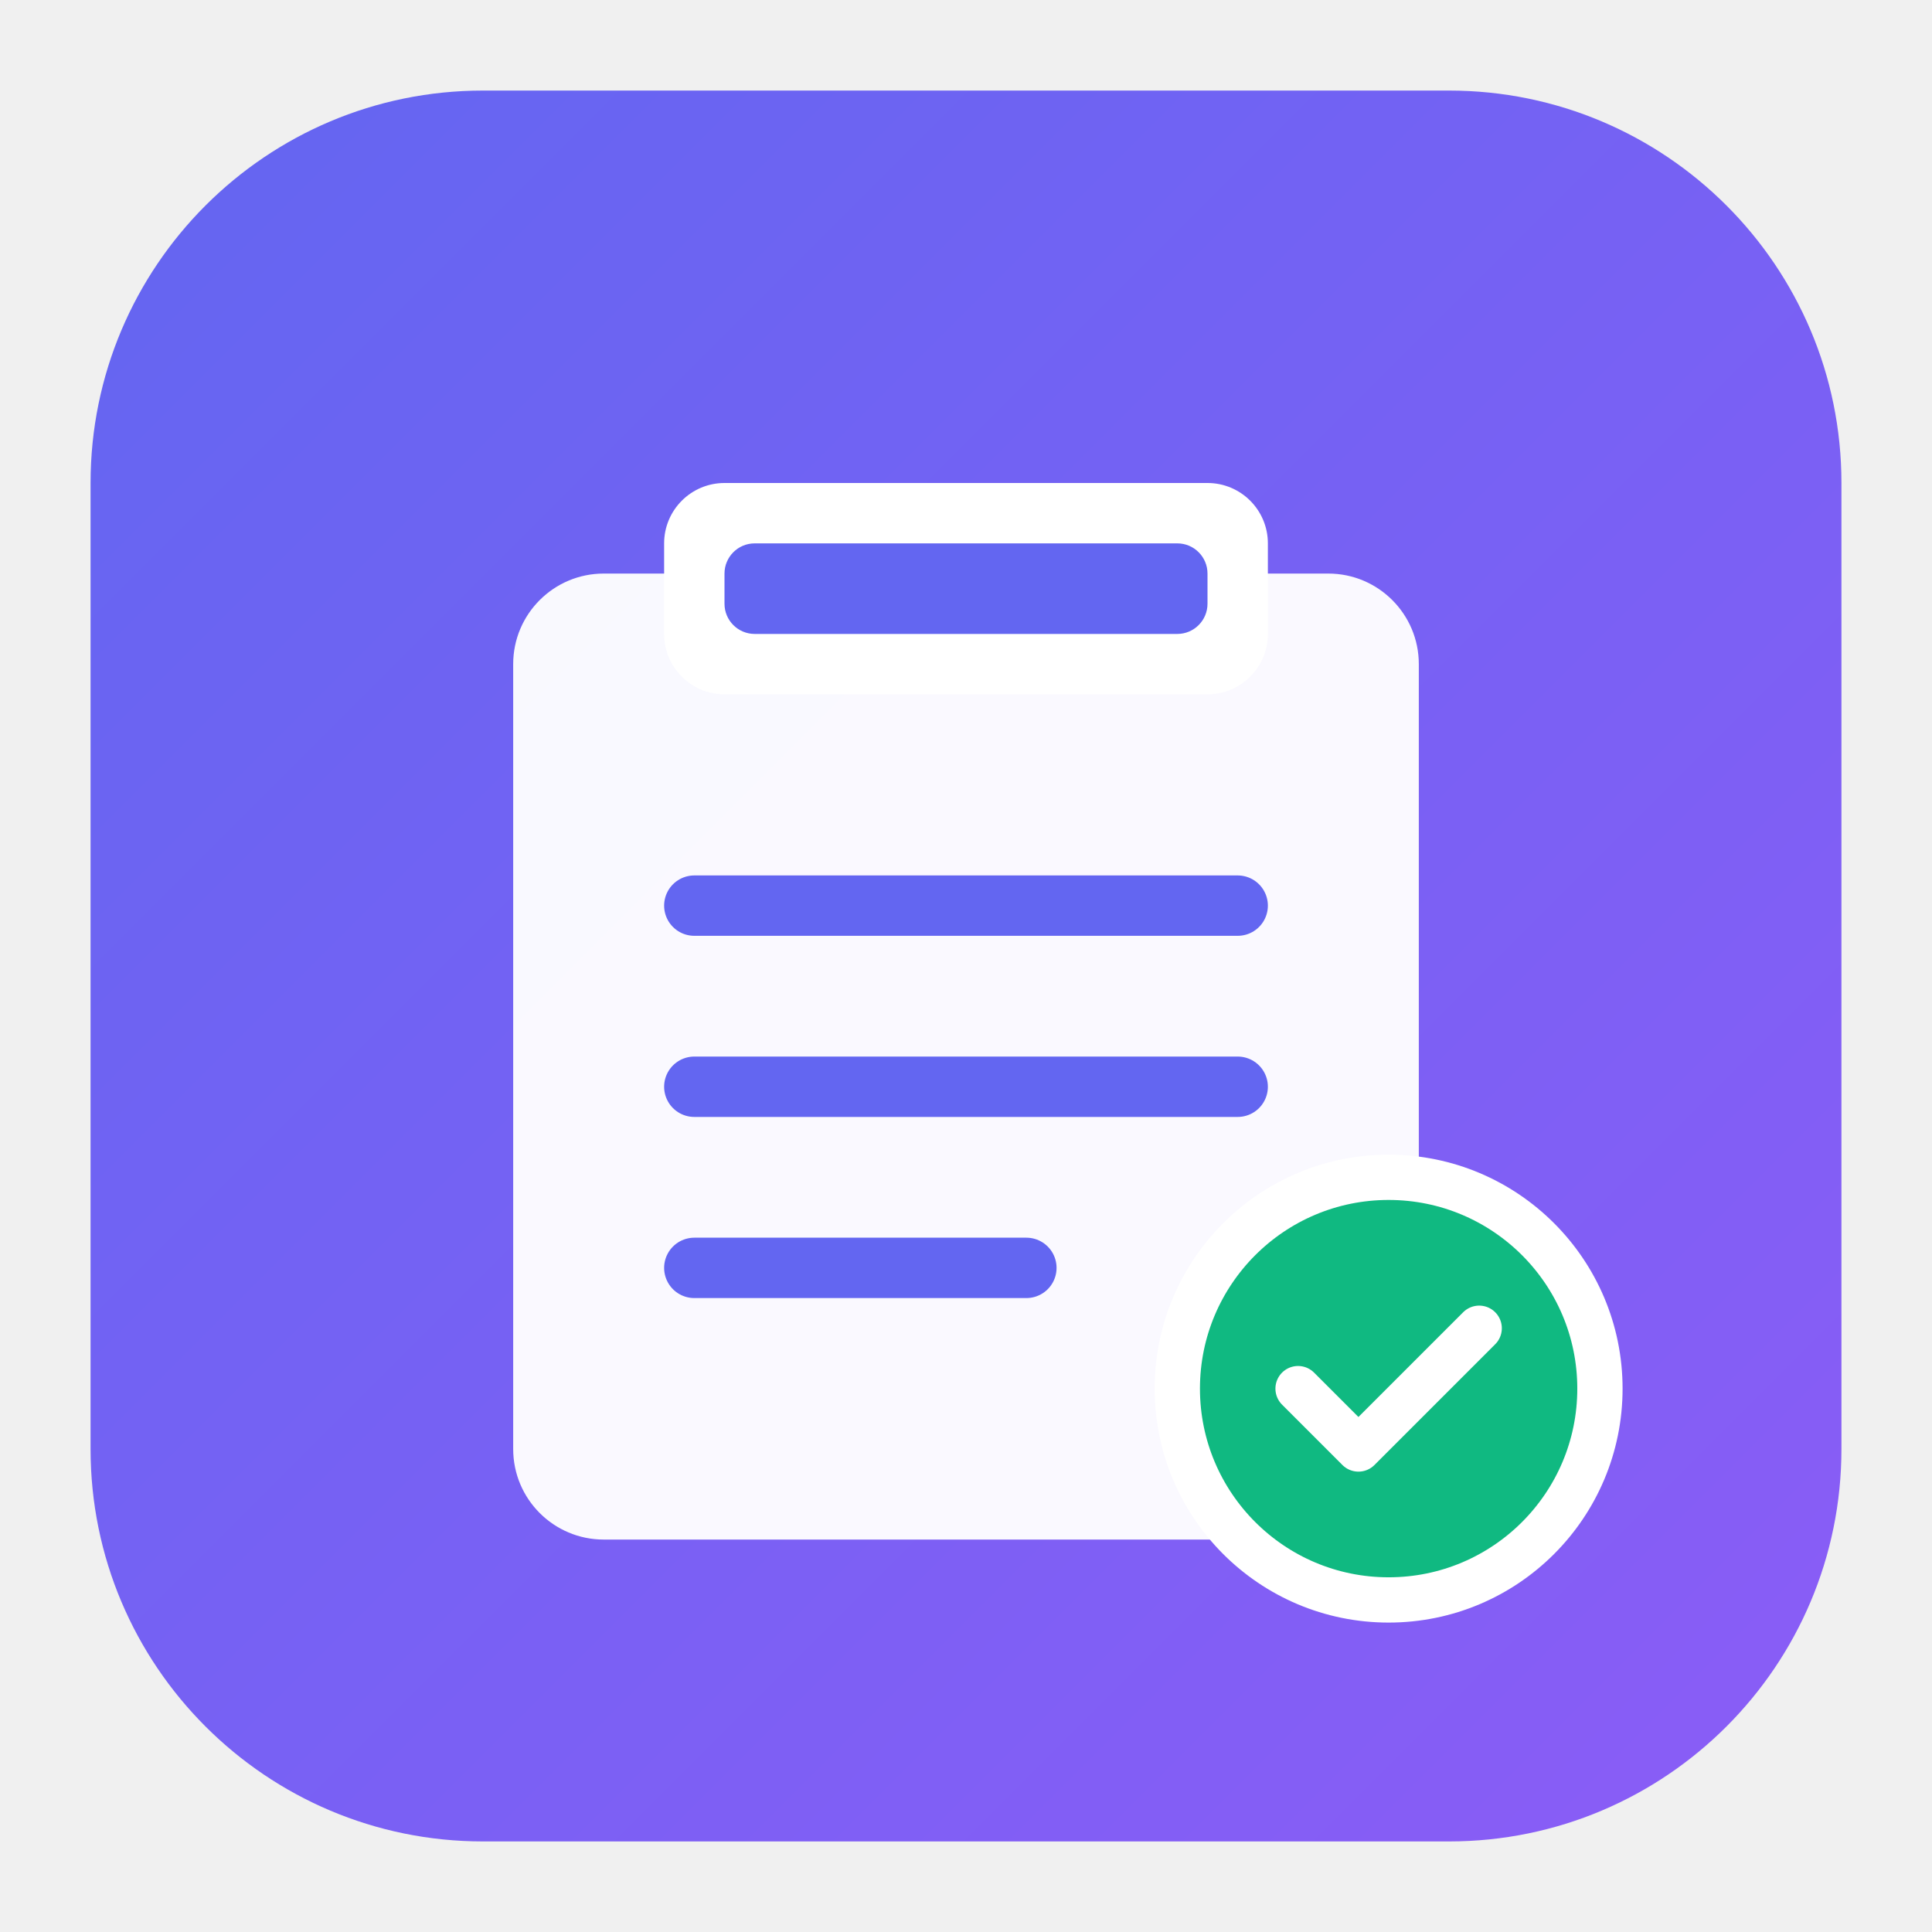
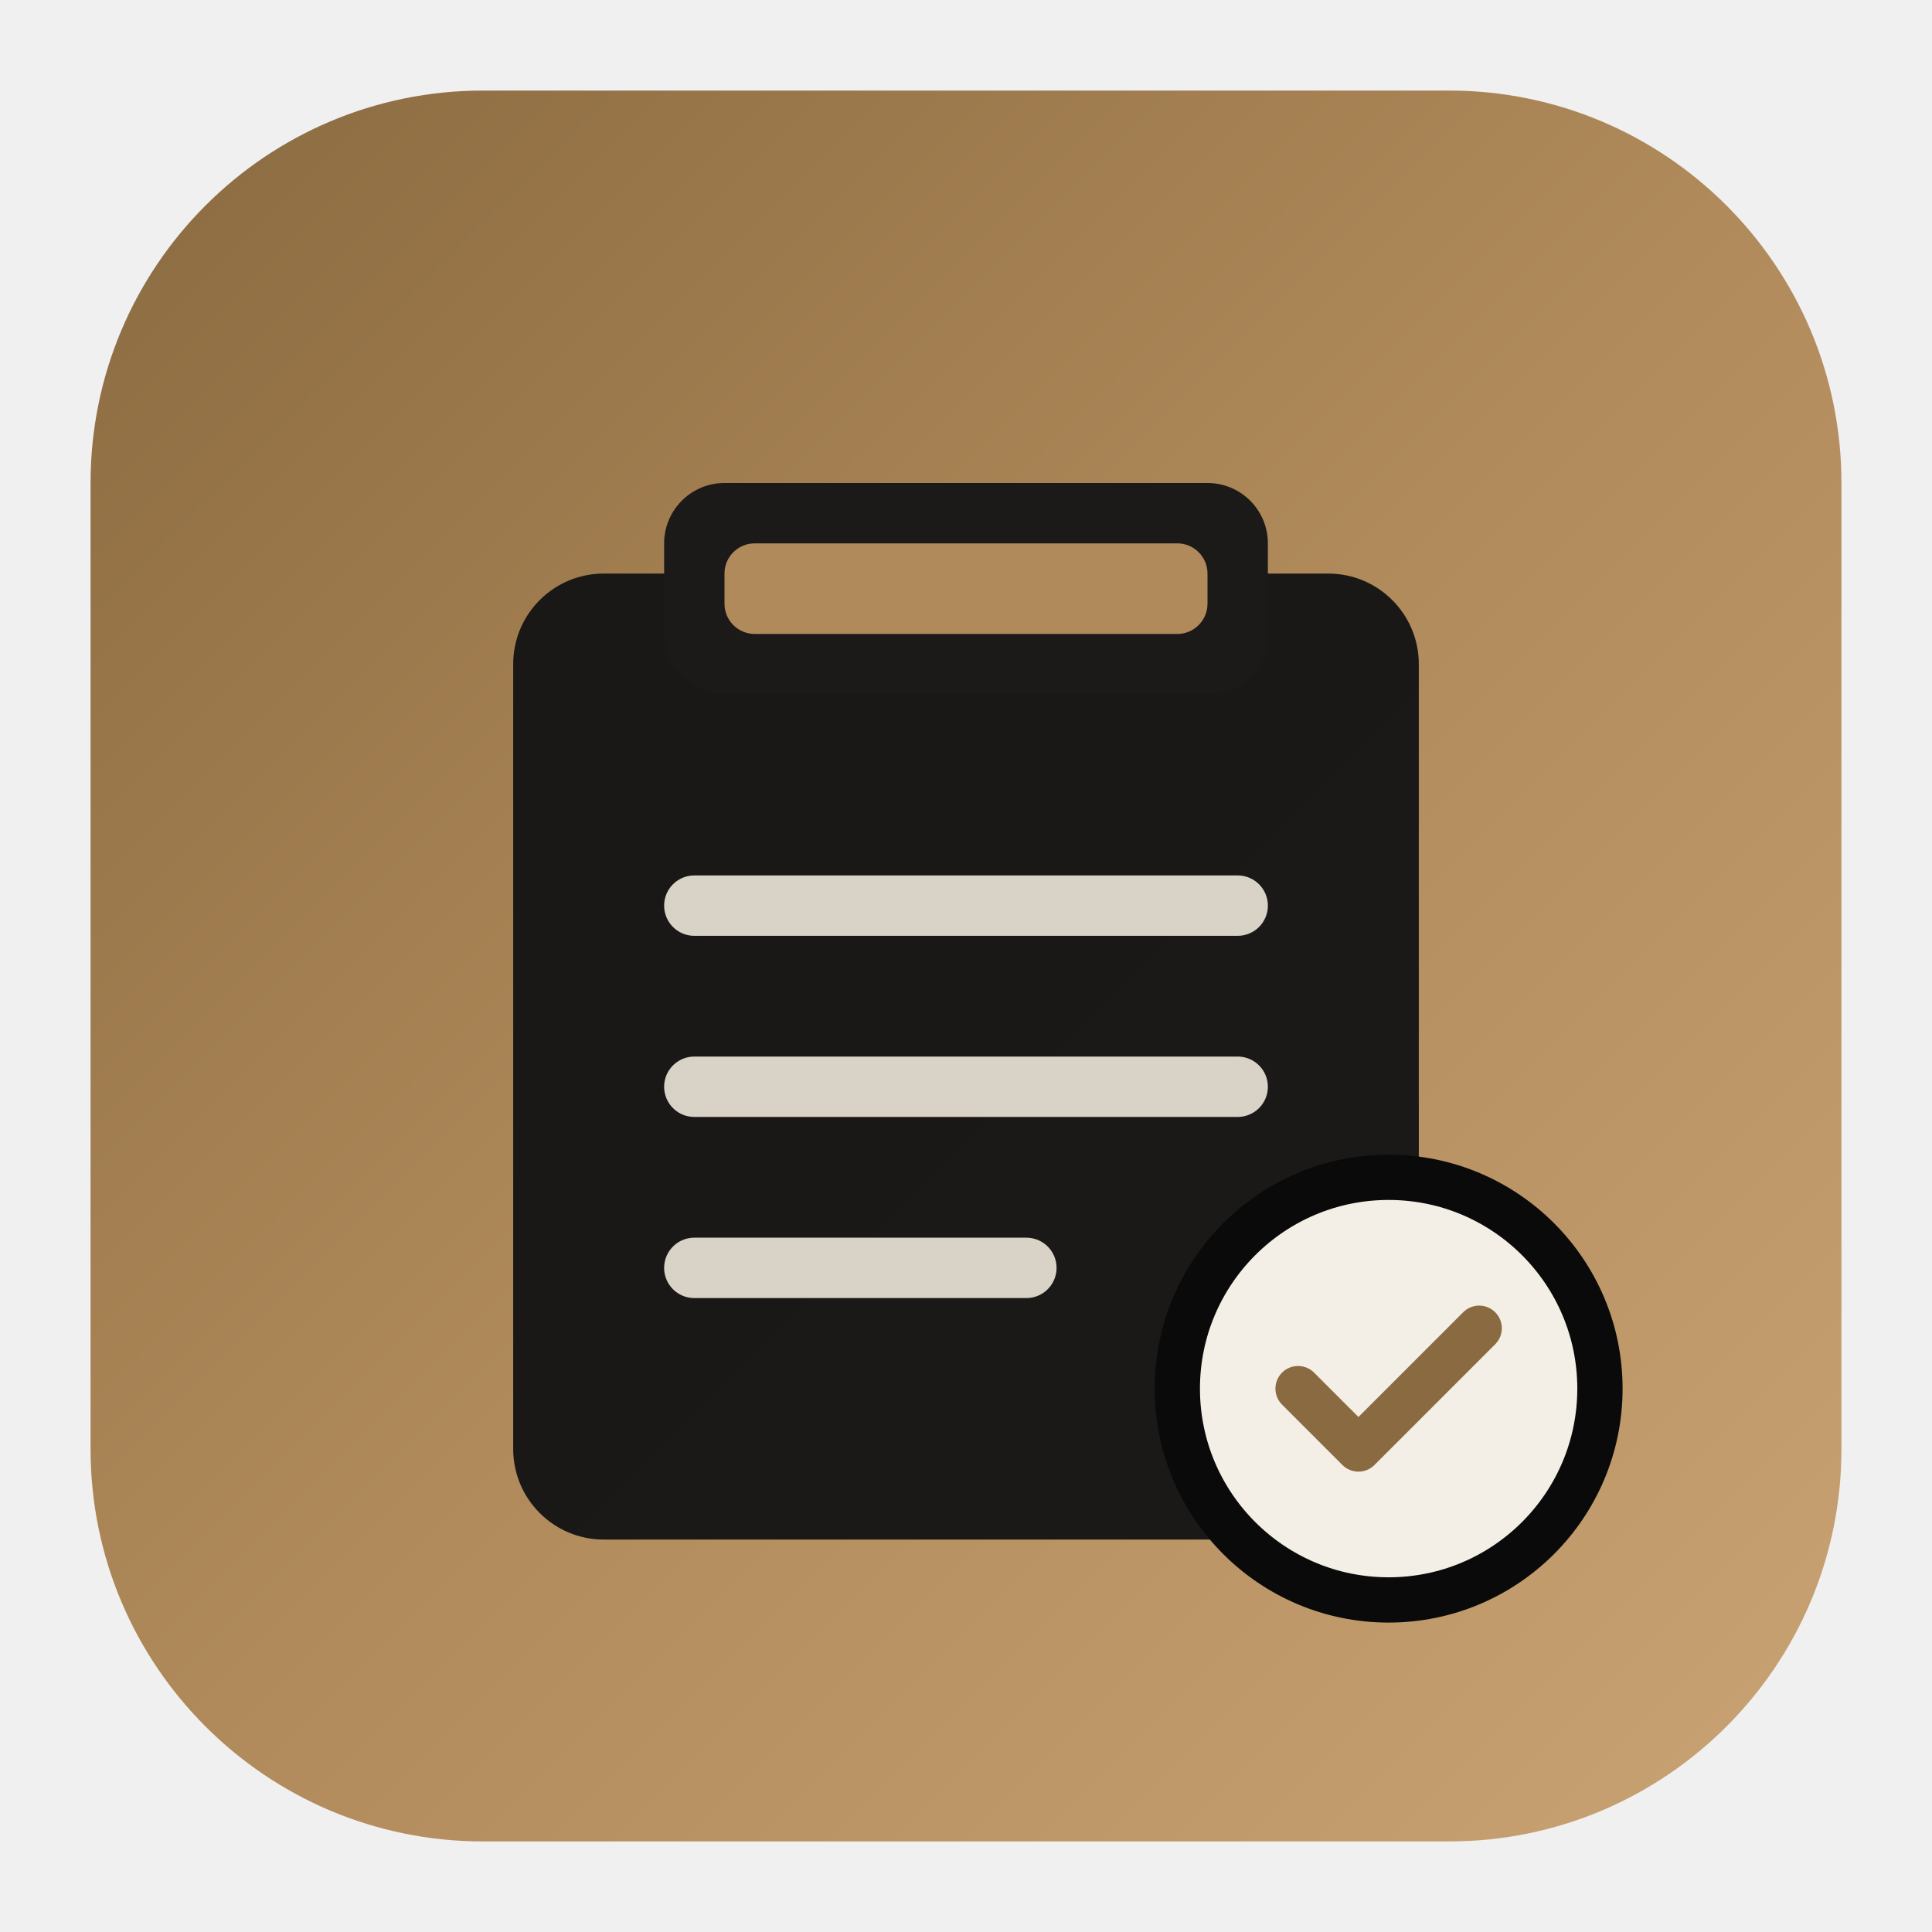
<svg xmlns="http://www.w3.org/2000/svg" viewBox="0 0 128 128">
  <defs>
    <linearGradient id="g" x1="0" y1="0" x2="1" y2="1">
-       <stop offset="0%" stop-color="#6366f1" />
-       <stop offset="100%" stop-color="#8b5cf6" />
+       <stop offset="0%" stop-color="#8a6a40" />
+       <stop offset="50%" stop-color="#b08a5a" />
+       <stop offset="100%" stop-color="#c9a373" />
    </linearGradient>
  </defs>
  <rect x="6" y="6" width="116" height="116" rx="26" fill="url(#g)" />
-   <path d="M40 38h48a6 6 0 016 6v52a6 6 0 01-6 6H40a6 6 0 01-6-6V44a6 6 0 016-6z" fill="#fff" opacity="0.96" />
-   <rect x="44" y="32" width="40" height="14" rx="4" fill="#fff" />
-   <rect x="48" y="36" width="32" height="6" rx="2" fill="#6366f1" />
-   <path d="M46 60h36M46 72h36M46 84h22" stroke="#6366f1" stroke-width="4" stroke-linecap="round" />
-   <circle cx="92" cy="92" r="14" fill="#10b981" stroke="#fff" stroke-width="3" />
-   <path d="M86 92l4 4 8-8" stroke="#fff" stroke-width="3" stroke-linecap="round" stroke-linejoin="round" fill="none" />
+   <path d="M40 38h48a6 6 0 016 6v52a6 6 0 01-6 6H40a6 6 0 01-6-6V44a6 6 0 016-6z" fill="#141414" opacity="0.96" />
+   <rect x="44" y="32" width="40" height="14" rx="4" fill="#1c1a18" />
+   <rect x="48" y="36" width="32" height="6" rx="2" fill="#b08a5a" />
+   <path d="M46 60h36M46 72h36M46 84h22" stroke="#d9d2c6" stroke-width="4" stroke-linecap="round" />
+   <circle cx="92" cy="92" r="14" fill="#f4efe6" stroke="#0a0a0a" stroke-width="3" />
+   <path d="M86 92l4 4 8-8" stroke="#8a6a40" stroke-width="3" stroke-linecap="round" stroke-linejoin="round" fill="none" />
</svg>
